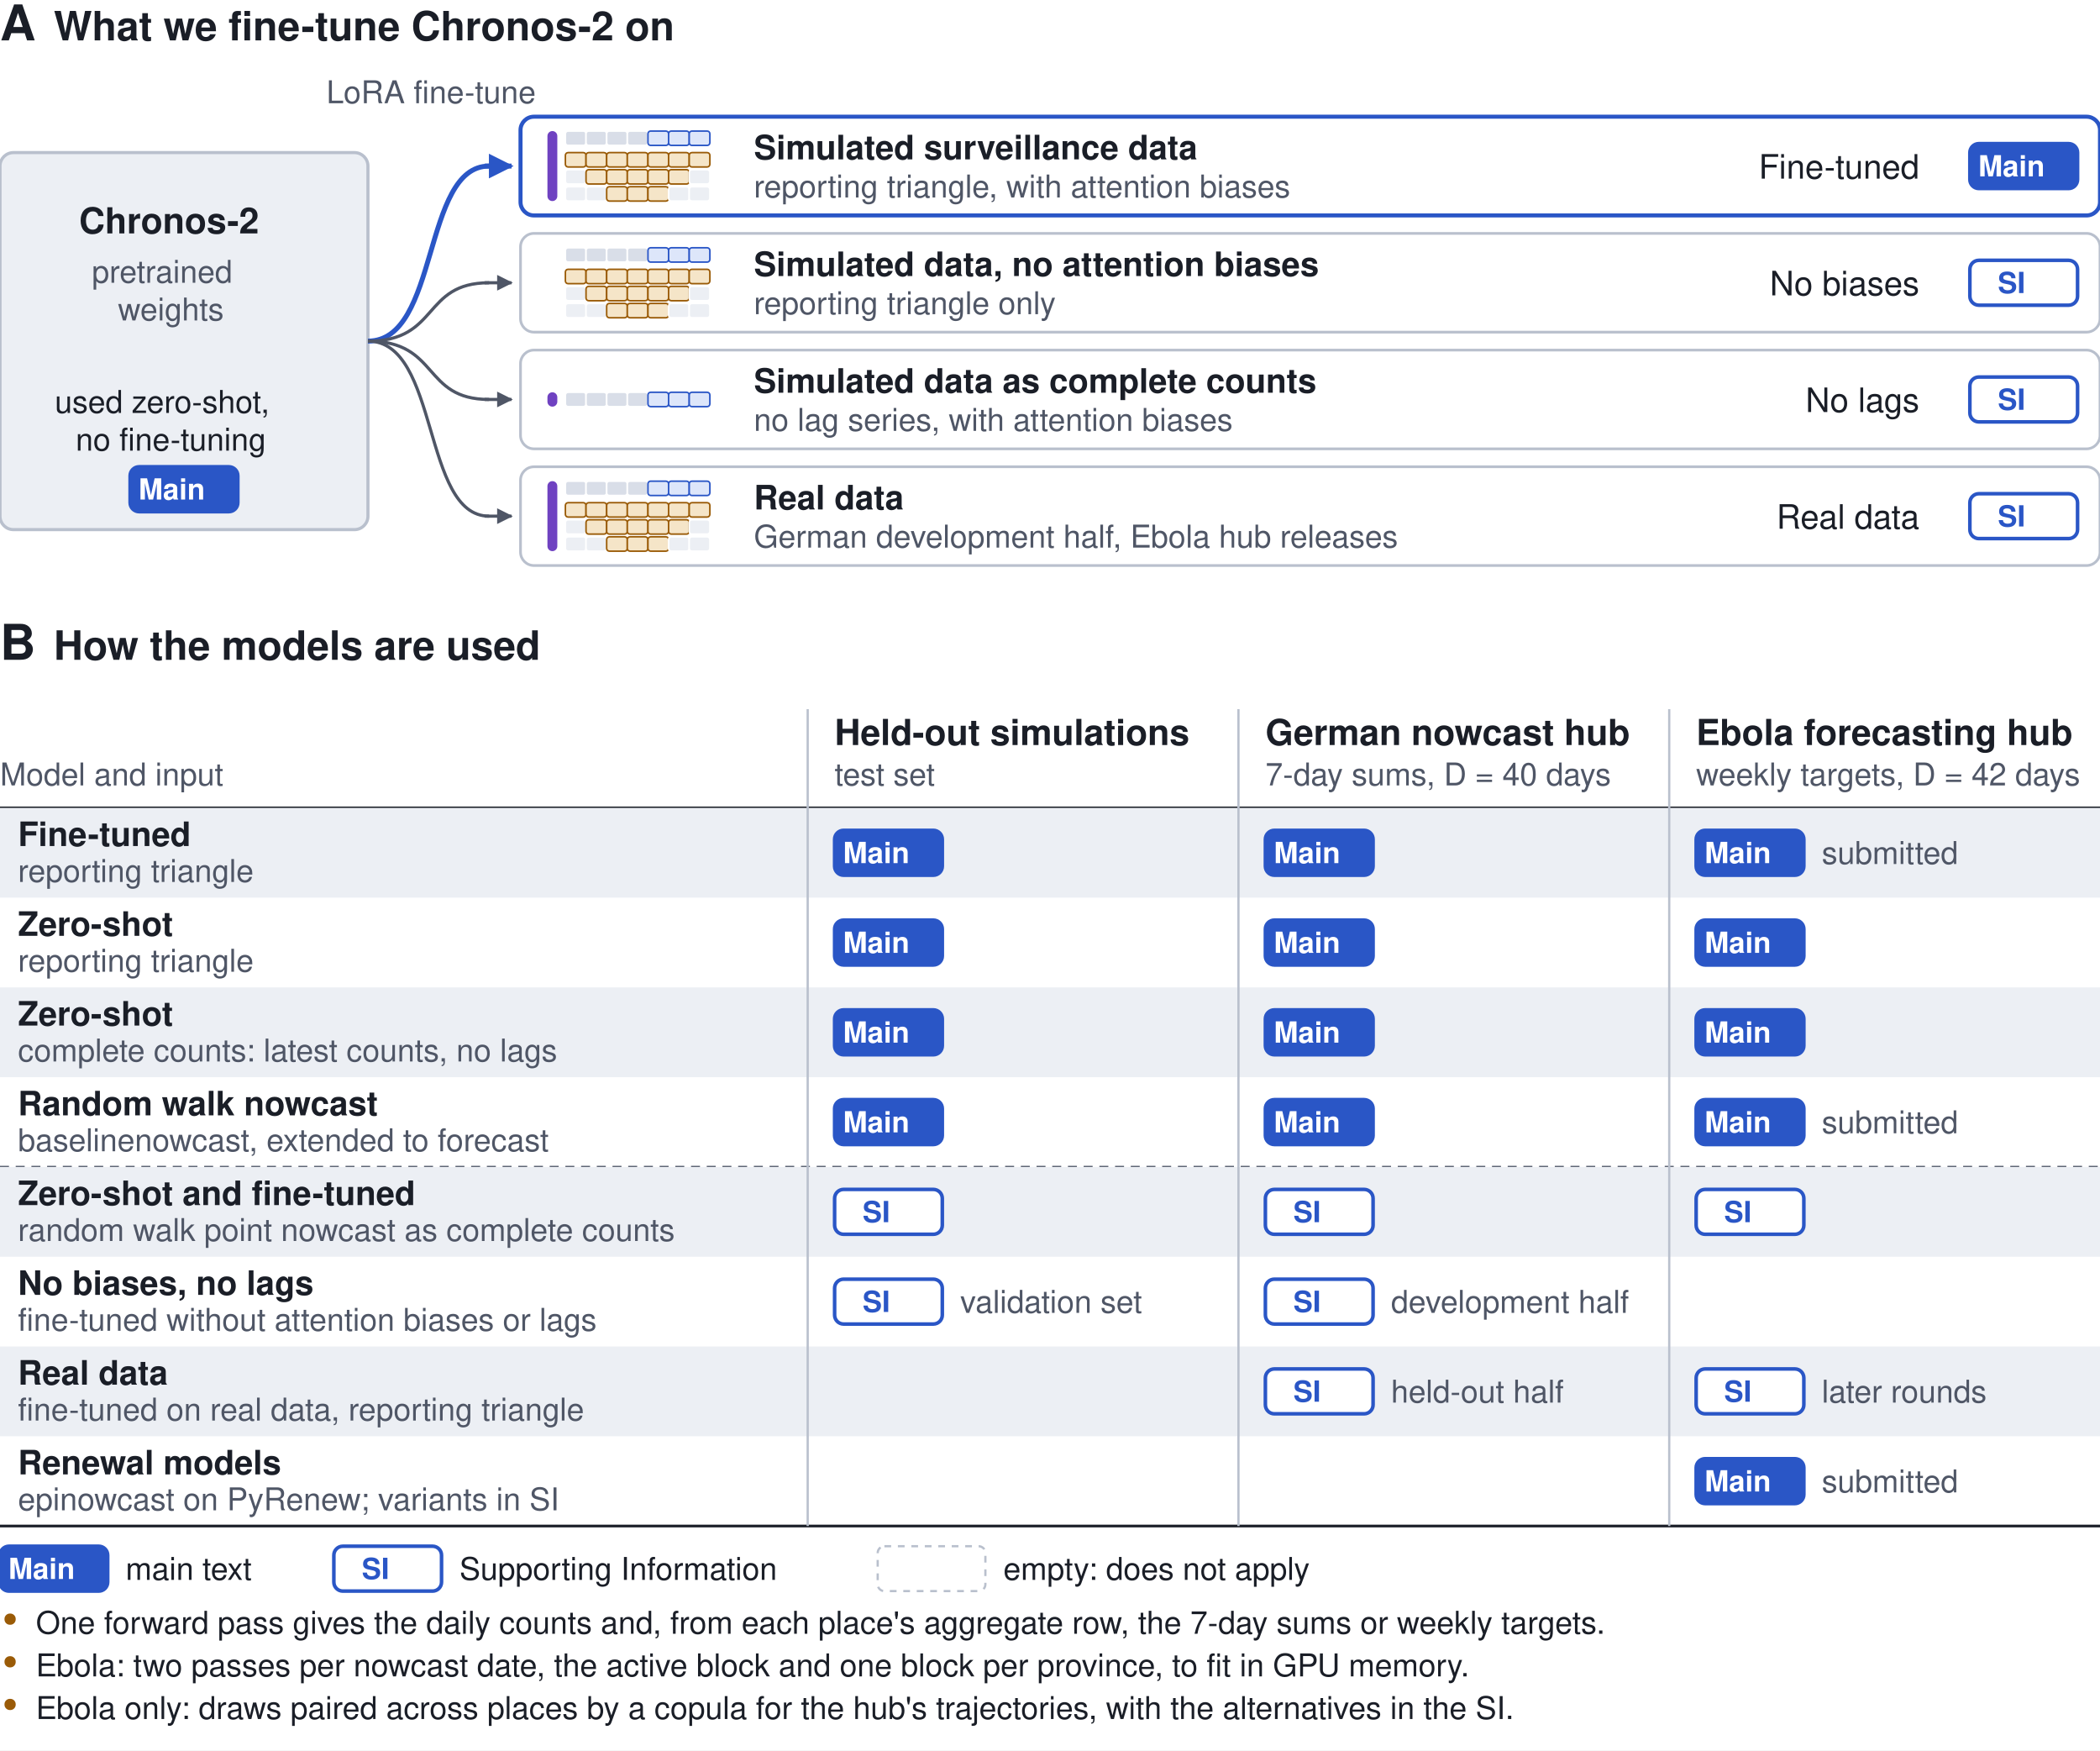
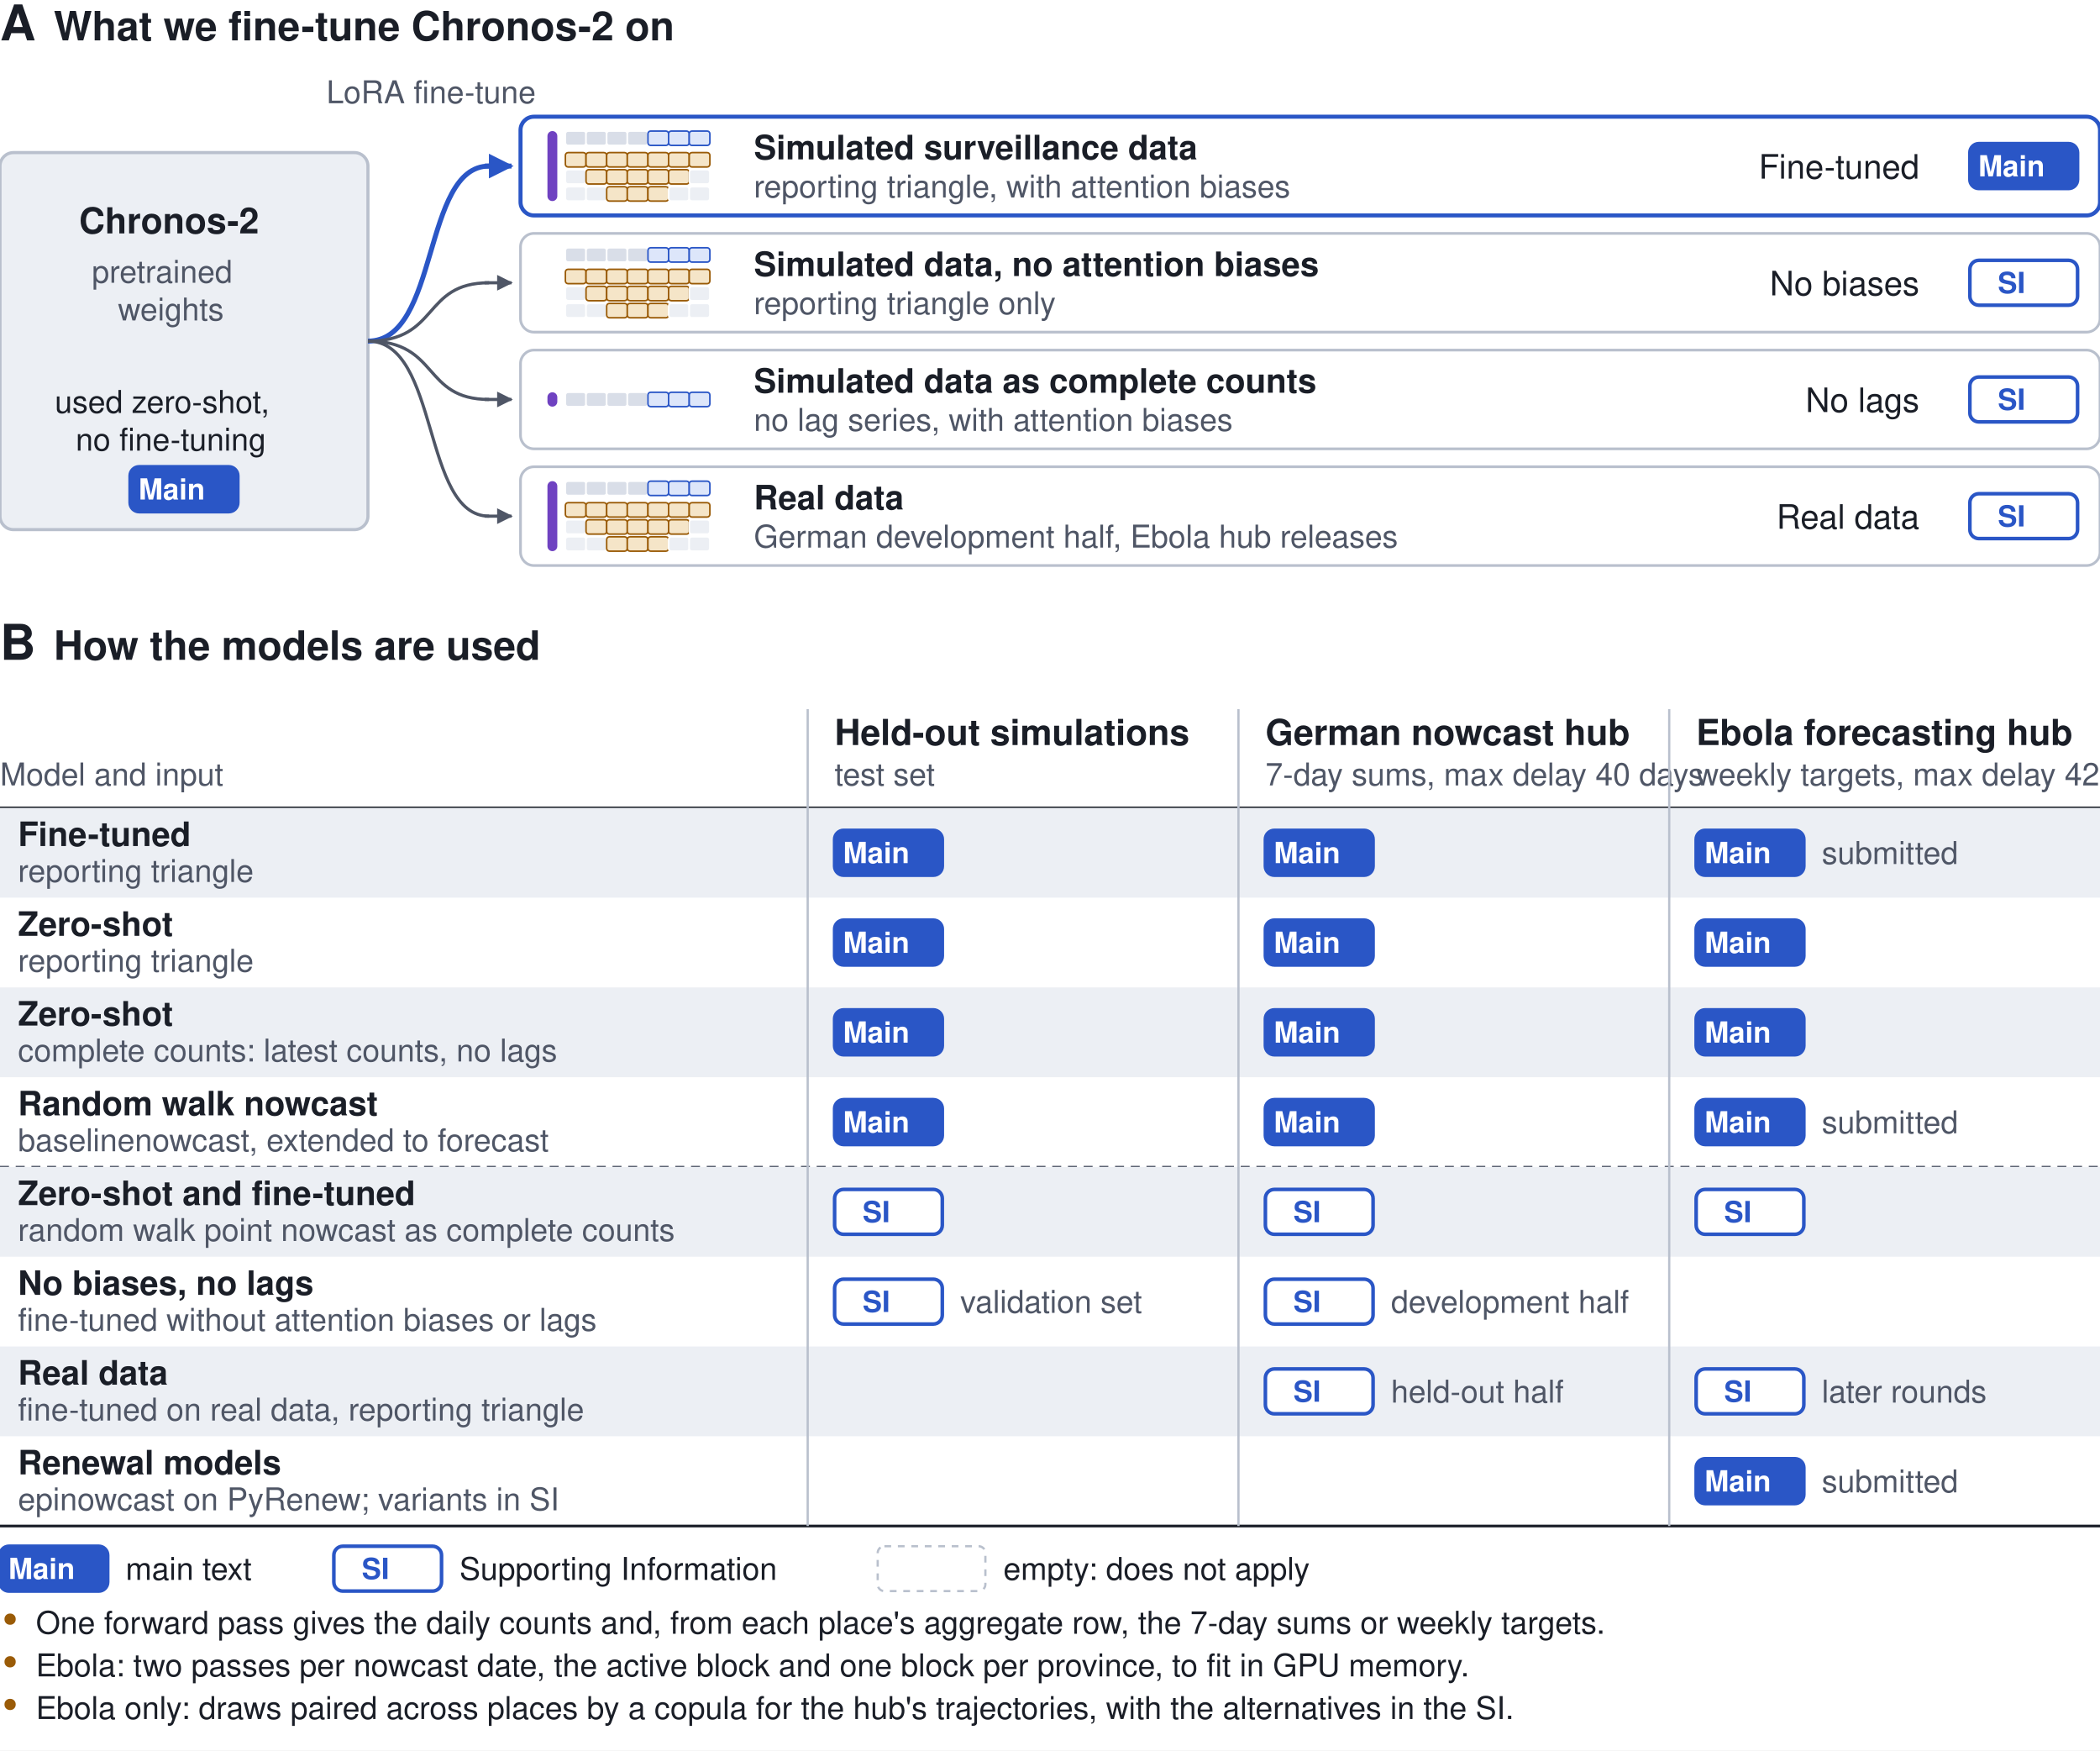
<svg xmlns="http://www.w3.org/2000/svg" width="468.0pt" height="390pt" viewBox="0 0 468.0 390" font-family="Helvetica, Arial, sans-serif">
  <defs>
    <pattern id="hatch" width="3.5" height="3.5" patternUnits="userSpaceOnUse" patternTransform="rotate(45)">
      <rect width="3.5" height="3.5" fill="#eceff4" />
      <line x1="0" y1="0" x2="0" y2="3.5" stroke="#a3aabb" stroke-width="0.9" />
    </pattern>
    <marker id="ah" viewBox="0 0 6 6" refX="5.5" refY="3" markerWidth="5" markerHeight="5" orient="auto">
      <path d="M0,0 L6,3 L0,6 z" fill="#4f5666" />
    </marker>
    <marker id="aha" viewBox="0 0 6 6" refX="5.5" refY="3" markerWidth="5" markerHeight="5" orient="auto">
      <path d="M0,0 L6,3 L0,6 z" fill="#2a56c6" />
    </marker>
  </defs>
  <rect width="468.0" height="390" fill="white" />
  <text x="0.00" y="9.00" font-size="11" fill="#1a1e27" text-anchor="start" font-weight="bold" xml:space="preserve">
    <tspan x="0.00" dy="0.00">A</tspan>
  </text>
  <text x="12.00" y="9.00" font-size="9.0" fill="#1a1e27" text-anchor="start" font-weight="bold" xml:space="preserve">
    <tspan x="12.00" dy="0.00">What we fine-tune Chronos-2 on</tspan>
  </text>
  <rect x="0.00" y="34.00" width="82.00" height="84.00" rx="3" fill="#eceff4" stroke="#b9c0cd" stroke-width="0.7" />
  <text x="41.00" y="52.00" font-size="8.0" fill="#1a1e27" text-anchor="middle" font-weight="bold" xml:space="preserve">
    <tspan x="41.00" dy="0.00">Chronos-2</tspan>
  </text>
  <text x="41.00" y="63.00" font-size="7.0" fill="#4f5666" text-anchor="middle" font-weight="normal" xml:space="preserve">
    <tspan x="41.00" dy="0.00">pretrained</tspan>
    <tspan x="41.00" dy="8.40">weights</tspan>
  </text>
  <text x="41.00" y="92.00" font-size="7.0" fill="#1a1e27" text-anchor="middle" font-weight="normal" xml:space="preserve">
    <tspan x="41.00" dy="0.00">used zero-shot,</tspan>
    <tspan x="41.00" dy="8.40">no fine-tuning</tspan>
  </text>
  <rect x="29.00" y="104.00" width="24.00" height="10.00" rx="2" fill="#2a56c6" stroke="#2a56c6" stroke-width="0.8" />
  <text x="41.00" y="111.30" font-size="6.5" fill="white" text-anchor="middle" font-weight="bold" xml:space="preserve">
    <tspan x="41.00" dy="0.00">Main</tspan>
  </text>
  <text x="99.00" y="23.00" font-size="7.0" fill="#4f5666" text-anchor="middle" font-weight="normal" xml:space="preserve">
    <tspan x="99.00" dy="0.00">LoRA fine-tune</tspan>
  </text>
  <path d="M82.00,76.00 C98.00,76.00 94.00,37.00 109.00,37.00" stroke="#2a56c6" stroke-width="1.1" fill="none" opacity="1.0" />
  <line x1="108.00" y1="37.00" x2="114.00" y2="37.00" stroke="#2a56c6" stroke-width="1.1" marker-end="url(#aha)" />
  <rect x="116.00" y="26.00" width="352.00" height="22.00" rx="3" fill="white" stroke="#2a56c6" stroke-width="0.9" />
  <rect x="126.00" y="29.20" width="4.60" height="3.20" rx="0.6" fill="#d9dee8" stroke="white" stroke-width="0.35" />
  <rect x="130.60" y="29.20" width="4.60" height="3.20" rx="0.6" fill="#d9dee8" stroke="white" stroke-width="0.35" />
  <rect x="135.20" y="29.20" width="4.60" height="3.20" rx="0.6" fill="#d9dee8" stroke="white" stroke-width="0.35" />
  <rect x="139.80" y="29.20" width="4.60" height="3.20" rx="0.6" fill="#d9dee8" stroke="white" stroke-width="0.35" />
  <rect x="144.40" y="29.20" width="4.60" height="3.20" rx="0.6" fill="#dde6fa" stroke="#2a56c6" stroke-width="0.35" />
  <rect x="149.00" y="29.20" width="4.60" height="3.20" rx="0.6" fill="#dde6fa" stroke="#2a56c6" stroke-width="0.35" />
  <rect x="153.60" y="29.20" width="4.60" height="3.20" rx="0.6" fill="#dde6fa" stroke="#2a56c6" stroke-width="0.35" />
  <rect x="126.00" y="34.00" width="4.60" height="3.20" rx="0.6" fill="#f5e5c8" stroke="#9a5b07" stroke-width="0.35" />
  <rect x="130.60" y="34.00" width="4.60" height="3.20" rx="0.6" fill="#f5e5c8" stroke="#9a5b07" stroke-width="0.35" />
  <rect x="135.20" y="34.00" width="4.60" height="3.20" rx="0.6" fill="#f5e5c8" stroke="#9a5b07" stroke-width="0.35" />
  <rect x="139.80" y="34.00" width="4.60" height="3.20" rx="0.6" fill="#f5e5c8" stroke="#9a5b07" stroke-width="0.35" />
  <rect x="144.40" y="34.00" width="4.60" height="3.20" rx="0.6" fill="#f5e5c8" stroke="#9a5b07" stroke-width="0.35" />
  <rect x="149.00" y="34.00" width="4.60" height="3.20" rx="0.6" fill="#f5e5c8" stroke="#9a5b07" stroke-width="0.35" />
  <rect x="153.60" y="34.00" width="4.60" height="3.20" rx="0.6" fill="#f5e5c8" stroke="#9a5b07" stroke-width="0.35" />
  <rect x="126.00" y="37.80" width="4.60" height="3.20" rx="0.6" fill="#eceff4" stroke="white" stroke-width="0.35" />
  <rect x="130.60" y="37.80" width="4.60" height="3.20" rx="0.6" fill="#f5e5c8" stroke="#9a5b07" stroke-width="0.35" />
  <rect x="135.20" y="37.80" width="4.60" height="3.20" rx="0.6" fill="#f5e5c8" stroke="#9a5b07" stroke-width="0.35" />
  <rect x="139.80" y="37.80" width="4.60" height="3.20" rx="0.6" fill="#f5e5c8" stroke="#9a5b07" stroke-width="0.35" />
  <rect x="144.40" y="37.80" width="4.60" height="3.20" rx="0.6" fill="#f5e5c8" stroke="#9a5b07" stroke-width="0.35" />
  <rect x="149.00" y="37.80" width="4.60" height="3.20" rx="0.6" fill="#f5e5c8" stroke="#9a5b07" stroke-width="0.35" />
  <rect x="153.60" y="37.80" width="4.60" height="3.20" rx="0.6" fill="#eceff4" stroke="white" stroke-width="0.35" />
  <rect x="126.00" y="41.60" width="4.60" height="3.20" rx="0.6" fill="#eceff4" stroke="white" stroke-width="0.35" />
  <rect x="130.60" y="41.60" width="4.60" height="3.20" rx="0.6" fill="#eceff4" stroke="white" stroke-width="0.35" />
  <rect x="135.20" y="41.60" width="4.60" height="3.20" rx="0.6" fill="#f5e5c8" stroke="#9a5b07" stroke-width="0.35" />
  <rect x="139.80" y="41.60" width="4.60" height="3.20" rx="0.6" fill="#f5e5c8" stroke="#9a5b07" stroke-width="0.35" />
  <rect x="144.40" y="41.60" width="4.60" height="3.20" rx="0.6" fill="#f5e5c8" stroke="#9a5b07" stroke-width="0.35" />
  <rect x="149.00" y="41.60" width="4.60" height="3.20" rx="0.6" fill="#eceff4" stroke="white" stroke-width="0.35" />
  <rect x="153.60" y="41.60" width="4.60" height="3.20" rx="0.6" fill="#eceff4" stroke="white" stroke-width="0.35" />
  <rect x="122.00" y="29.20" width="2.20" height="15.60" rx="1.1" fill="#6f42c1" stroke="none" stroke-width="0.6" />
  <text x="168.00" y="35.50" font-size="7.5" fill="#1a1e27" text-anchor="start" font-weight="bold" xml:space="preserve">
    <tspan x="168.00" dy="0.00">Simulated surveillance data</tspan>
  </text>
  <text x="168.00" y="44.00" font-size="7.0" fill="#4f5666" text-anchor="start" font-weight="normal" xml:space="preserve">
    <tspan x="168.00" dy="0.00">reporting triangle, with attention biases</tspan>
  </text>
  <text x="434.00" y="39.80" font-size="7.5" fill="#1a1e27" text-anchor="end" font-weight="normal" xml:space="preserve">
    <tspan x="434.00" dy="0.00">Fine-tuned</tspan>
  </text>
  <rect x="439.00" y="32.00" width="24.00" height="10.00" rx="2" fill="#2a56c6" stroke="#2a56c6" stroke-width="0.8" />
  <text x="451.00" y="39.30" font-size="6.5" fill="white" text-anchor="middle" font-weight="bold" xml:space="preserve">
    <tspan x="451.00" dy="0.00">Main</tspan>
  </text>
  <path d="M82.00,76.00 C98.00,76.00 94.00,63.00 109.00,63.00" stroke="#4f5666" stroke-width="0.7" fill="none" opacity="1.0" />
  <line x1="108.00" y1="63.00" x2="114.00" y2="63.00" stroke="#4f5666" stroke-width="0.7" marker-end="url(#ah)" />
  <rect x="116.00" y="52.00" width="352.00" height="22.00" rx="3" fill="white" stroke="#b9c0cd" stroke-width="0.6" />
  <rect x="126.00" y="55.20" width="4.60" height="3.20" rx="0.6" fill="#d9dee8" stroke="white" stroke-width="0.35" />
  <rect x="130.60" y="55.20" width="4.60" height="3.20" rx="0.6" fill="#d9dee8" stroke="white" stroke-width="0.35" />
  <rect x="135.20" y="55.20" width="4.60" height="3.20" rx="0.6" fill="#d9dee8" stroke="white" stroke-width="0.35" />
  <rect x="139.80" y="55.20" width="4.60" height="3.20" rx="0.6" fill="#d9dee8" stroke="white" stroke-width="0.35" />
  <rect x="144.40" y="55.20" width="4.60" height="3.20" rx="0.6" fill="#dde6fa" stroke="#2a56c6" stroke-width="0.35" />
  <rect x="149.00" y="55.20" width="4.60" height="3.20" rx="0.6" fill="#dde6fa" stroke="#2a56c6" stroke-width="0.35" />
  <rect x="153.60" y="55.20" width="4.60" height="3.20" rx="0.6" fill="#dde6fa" stroke="#2a56c6" stroke-width="0.35" />
  <rect x="126.00" y="60.00" width="4.60" height="3.20" rx="0.6" fill="#f5e5c8" stroke="#9a5b07" stroke-width="0.35" />
  <rect x="130.60" y="60.00" width="4.60" height="3.20" rx="0.6" fill="#f5e5c8" stroke="#9a5b07" stroke-width="0.35" />
  <rect x="135.20" y="60.00" width="4.60" height="3.20" rx="0.6" fill="#f5e5c8" stroke="#9a5b07" stroke-width="0.35" />
  <rect x="139.80" y="60.00" width="4.60" height="3.20" rx="0.6" fill="#f5e5c8" stroke="#9a5b07" stroke-width="0.35" />
  <rect x="144.40" y="60.00" width="4.60" height="3.20" rx="0.6" fill="#f5e5c8" stroke="#9a5b07" stroke-width="0.35" />
  <rect x="149.00" y="60.00" width="4.60" height="3.20" rx="0.6" fill="#f5e5c8" stroke="#9a5b07" stroke-width="0.35" />
  <rect x="153.60" y="60.00" width="4.60" height="3.20" rx="0.6" fill="#f5e5c8" stroke="#9a5b07" stroke-width="0.35" />
  <rect x="126.00" y="63.80" width="4.60" height="3.20" rx="0.6" fill="#eceff4" stroke="white" stroke-width="0.35" />
  <rect x="130.60" y="63.80" width="4.60" height="3.20" rx="0.6" fill="#f5e5c8" stroke="#9a5b07" stroke-width="0.35" />
  <rect x="135.20" y="63.80" width="4.60" height="3.20" rx="0.6" fill="#f5e5c8" stroke="#9a5b07" stroke-width="0.35" />
  <rect x="139.80" y="63.80" width="4.60" height="3.20" rx="0.6" fill="#f5e5c8" stroke="#9a5b07" stroke-width="0.35" />
  <rect x="144.40" y="63.80" width="4.60" height="3.20" rx="0.6" fill="#f5e5c8" stroke="#9a5b07" stroke-width="0.35" />
  <rect x="149.00" y="63.80" width="4.60" height="3.20" rx="0.6" fill="#f5e5c8" stroke="#9a5b07" stroke-width="0.35" />
  <rect x="153.60" y="63.80" width="4.60" height="3.20" rx="0.6" fill="#eceff4" stroke="white" stroke-width="0.35" />
  <rect x="126.00" y="67.60" width="4.60" height="3.20" rx="0.6" fill="#eceff4" stroke="white" stroke-width="0.35" />
  <rect x="130.60" y="67.60" width="4.60" height="3.20" rx="0.6" fill="#eceff4" stroke="white" stroke-width="0.35" />
  <rect x="135.20" y="67.60" width="4.60" height="3.20" rx="0.6" fill="#f5e5c8" stroke="#9a5b07" stroke-width="0.35" />
  <rect x="139.80" y="67.60" width="4.60" height="3.20" rx="0.6" fill="#f5e5c8" stroke="#9a5b07" stroke-width="0.35" />
  <rect x="144.40" y="67.60" width="4.60" height="3.20" rx="0.6" fill="#f5e5c8" stroke="#9a5b07" stroke-width="0.35" />
  <rect x="149.00" y="67.60" width="4.60" height="3.20" rx="0.6" fill="#eceff4" stroke="white" stroke-width="0.35" />
  <rect x="153.60" y="67.60" width="4.60" height="3.20" rx="0.6" fill="#eceff4" stroke="white" stroke-width="0.35" />
  <text x="168.00" y="61.50" font-size="7.5" fill="#1a1e27" text-anchor="start" font-weight="bold" xml:space="preserve">
    <tspan x="168.00" dy="0.00">Simulated data, no attention biases</tspan>
  </text>
  <text x="168.00" y="70.00" font-size="7.0" fill="#4f5666" text-anchor="start" font-weight="normal" xml:space="preserve">
    <tspan x="168.00" dy="0.00">reporting triangle only</tspan>
  </text>
  <text x="434.00" y="65.80" font-size="7.5" fill="#1a1e27" text-anchor="end" font-weight="normal" xml:space="preserve">
    <tspan x="434.00" dy="0.00">No biases</tspan>
  </text>
  <rect x="439.00" y="58.00" width="24.00" height="10.00" rx="2" fill="white" stroke="#2a56c6" stroke-width="0.8" />
  <text x="451.00" y="65.30" font-size="6.5" fill="#2a56c6" text-anchor="middle" font-weight="bold" xml:space="preserve">
    <tspan x="451.00" dy="0.00">SI</tspan>
  </text>
  <path d="M82.00,76.00 C98.00,76.00 94.00,89.00 109.00,89.00" stroke="#4f5666" stroke-width="0.7" fill="none" opacity="1.0" />
  <line x1="108.00" y1="89.00" x2="114.00" y2="89.00" stroke="#4f5666" stroke-width="0.7" marker-end="url(#ah)" />
  <rect x="116.00" y="78.00" width="352.00" height="22.00" rx="3" fill="white" stroke="#b9c0cd" stroke-width="0.6" />
  <rect x="126.00" y="87.40" width="4.60" height="3.20" rx="0.6" fill="#d9dee8" stroke="white" stroke-width="0.35" />
  <rect x="130.60" y="87.40" width="4.60" height="3.20" rx="0.6" fill="#d9dee8" stroke="white" stroke-width="0.35" />
  <rect x="135.20" y="87.40" width="4.60" height="3.20" rx="0.6" fill="#d9dee8" stroke="white" stroke-width="0.35" />
  <rect x="139.80" y="87.40" width="4.60" height="3.20" rx="0.6" fill="#d9dee8" stroke="white" stroke-width="0.35" />
  <rect x="144.40" y="87.40" width="4.60" height="3.20" rx="0.6" fill="#dde6fa" stroke="#2a56c6" stroke-width="0.35" />
  <rect x="149.00" y="87.40" width="4.60" height="3.20" rx="0.6" fill="#dde6fa" stroke="#2a56c6" stroke-width="0.35" />
  <rect x="153.60" y="87.40" width="4.60" height="3.20" rx="0.6" fill="#dde6fa" stroke="#2a56c6" stroke-width="0.35" />
  <rect x="122.00" y="87.40" width="2.20" height="3.20" rx="1.1" fill="#6f42c1" stroke="none" stroke-width="0.6" />
  <text x="168.00" y="87.50" font-size="7.5" fill="#1a1e27" text-anchor="start" font-weight="bold" xml:space="preserve">
    <tspan x="168.00" dy="0.00">Simulated data as complete counts</tspan>
  </text>
  <text x="168.00" y="96.00" font-size="7.0" fill="#4f5666" text-anchor="start" font-weight="normal" xml:space="preserve">
    <tspan x="168.00" dy="0.00">no lag series, with attention biases</tspan>
  </text>
  <text x="434.00" y="91.80" font-size="7.5" fill="#1a1e27" text-anchor="end" font-weight="normal" xml:space="preserve">
    <tspan x="434.00" dy="0.00">No lags</tspan>
  </text>
  <rect x="439.00" y="84.00" width="24.00" height="10.00" rx="2" fill="white" stroke="#2a56c6" stroke-width="0.8" />
  <text x="451.00" y="91.30" font-size="6.5" fill="#2a56c6" text-anchor="middle" font-weight="bold" xml:space="preserve">
    <tspan x="451.00" dy="0.00">SI</tspan>
  </text>
  <path d="M82.00,76.00 C98.00,76.00 94.00,115.00 109.00,115.00" stroke="#4f5666" stroke-width="0.7" fill="none" opacity="1.0" />
  <line x1="108.00" y1="115.00" x2="114.00" y2="115.00" stroke="#4f5666" stroke-width="0.7" marker-end="url(#ah)" />
  <rect x="116.00" y="104.00" width="352.00" height="22.00" rx="3" fill="white" stroke="#b9c0cd" stroke-width="0.6" />
  <rect x="126.00" y="107.20" width="4.60" height="3.20" rx="0.6" fill="#d9dee8" stroke="white" stroke-width="0.35" />
  <rect x="130.60" y="107.20" width="4.60" height="3.20" rx="0.6" fill="#d9dee8" stroke="white" stroke-width="0.35" />
  <rect x="135.20" y="107.20" width="4.60" height="3.20" rx="0.6" fill="#d9dee8" stroke="white" stroke-width="0.35" />
  <rect x="139.80" y="107.20" width="4.60" height="3.20" rx="0.6" fill="#d9dee8" stroke="white" stroke-width="0.35" />
  <rect x="144.40" y="107.20" width="4.60" height="3.20" rx="0.6" fill="#dde6fa" stroke="#2a56c6" stroke-width="0.35" />
  <rect x="149.00" y="107.20" width="4.60" height="3.20" rx="0.6" fill="#dde6fa" stroke="#2a56c6" stroke-width="0.35" />
  <rect x="153.60" y="107.20" width="4.60" height="3.20" rx="0.6" fill="#dde6fa" stroke="#2a56c6" stroke-width="0.35" />
  <rect x="126.00" y="112.00" width="4.60" height="3.20" rx="0.6" fill="#f5e5c8" stroke="#9a5b07" stroke-width="0.35" />
  <rect x="130.60" y="112.00" width="4.60" height="3.20" rx="0.6" fill="#f5e5c8" stroke="#9a5b07" stroke-width="0.35" />
  <rect x="135.20" y="112.00" width="4.60" height="3.20" rx="0.6" fill="#f5e5c8" stroke="#9a5b07" stroke-width="0.35" />
  <rect x="139.80" y="112.00" width="4.60" height="3.20" rx="0.6" fill="#f5e5c8" stroke="#9a5b07" stroke-width="0.35" />
  <rect x="144.40" y="112.00" width="4.60" height="3.20" rx="0.6" fill="#f5e5c8" stroke="#9a5b07" stroke-width="0.35" />
  <rect x="149.00" y="112.00" width="4.60" height="3.20" rx="0.6" fill="#f5e5c8" stroke="#9a5b07" stroke-width="0.35" />
  <rect x="153.60" y="112.00" width="4.60" height="3.20" rx="0.6" fill="#f5e5c8" stroke="#9a5b07" stroke-width="0.35" />
  <rect x="126.00" y="115.80" width="4.60" height="3.20" rx="0.6" fill="#eceff4" stroke="white" stroke-width="0.35" />
  <rect x="130.60" y="115.80" width="4.60" height="3.20" rx="0.6" fill="#f5e5c8" stroke="#9a5b07" stroke-width="0.35" />
  <rect x="135.20" y="115.80" width="4.60" height="3.20" rx="0.6" fill="#f5e5c8" stroke="#9a5b07" stroke-width="0.35" />
  <rect x="139.80" y="115.80" width="4.60" height="3.20" rx="0.6" fill="#f5e5c8" stroke="#9a5b07" stroke-width="0.35" />
  <rect x="144.40" y="115.80" width="4.60" height="3.20" rx="0.6" fill="#f5e5c8" stroke="#9a5b07" stroke-width="0.35" />
  <rect x="149.00" y="115.80" width="4.60" height="3.20" rx="0.6" fill="#f5e5c8" stroke="#9a5b07" stroke-width="0.35" />
  <rect x="153.60" y="115.80" width="4.60" height="3.20" rx="0.6" fill="#eceff4" stroke="white" stroke-width="0.35" />
  <rect x="126.00" y="119.60" width="4.60" height="3.20" rx="0.6" fill="#eceff4" stroke="white" stroke-width="0.35" />
  <rect x="130.60" y="119.60" width="4.60" height="3.20" rx="0.6" fill="#eceff4" stroke="white" stroke-width="0.35" />
  <rect x="135.20" y="119.60" width="4.60" height="3.20" rx="0.6" fill="#f5e5c8" stroke="#9a5b07" stroke-width="0.35" />
  <rect x="139.80" y="119.60" width="4.60" height="3.20" rx="0.6" fill="#f5e5c8" stroke="#9a5b07" stroke-width="0.35" />
  <rect x="144.40" y="119.60" width="4.60" height="3.20" rx="0.6" fill="#f5e5c8" stroke="#9a5b07" stroke-width="0.35" />
  <rect x="149.00" y="119.60" width="4.60" height="3.20" rx="0.6" fill="#eceff4" stroke="white" stroke-width="0.35" />
  <rect x="153.60" y="119.60" width="4.60" height="3.20" rx="0.6" fill="#eceff4" stroke="white" stroke-width="0.35" />
  <rect x="122.00" y="107.20" width="2.20" height="15.60" rx="1.1" fill="#6f42c1" stroke="none" stroke-width="0.6" />
  <text x="168.00" y="113.50" font-size="7.5" fill="#1a1e27" text-anchor="start" font-weight="bold" xml:space="preserve">
    <tspan x="168.00" dy="0.00">Real data</tspan>
  </text>
  <text x="168.00" y="122.00" font-size="7.0" fill="#4f5666" text-anchor="start" font-weight="normal" xml:space="preserve">
    <tspan x="168.00" dy="0.00">German development half, Ebola hub releases</tspan>
  </text>
  <text x="434.00" y="117.80" font-size="7.5" fill="#1a1e27" text-anchor="end" font-weight="normal" xml:space="preserve">
    <tspan x="434.00" dy="0.00">Real data</tspan>
  </text>
  <rect x="439.00" y="110.00" width="24.00" height="10.00" rx="2" fill="white" stroke="#2a56c6" stroke-width="0.8" />
  <text x="451.00" y="117.30" font-size="6.5" fill="#2a56c6" text-anchor="middle" font-weight="bold" xml:space="preserve">
    <tspan x="451.00" dy="0.00">SI</tspan>
  </text>
  <text x="0.00" y="147.00" font-size="11" fill="#1a1e27" text-anchor="start" font-weight="bold" xml:space="preserve">
    <tspan x="0.00" dy="0.00">B</tspan>
  </text>
  <text x="12.00" y="147.00" font-size="9.0" fill="#1a1e27" text-anchor="start" font-weight="bold" xml:space="preserve">
    <tspan x="12.00" dy="0.00">How the models are used</tspan>
  </text>
  <text x="186.00" y="166.00" font-size="8.0" fill="#1a1e27" text-anchor="start" font-weight="bold" xml:space="preserve">
    <tspan x="186.00" dy="0.00">Held-out simulations</tspan>
  </text>
  <text x="186.00" y="175.00" font-size="7.0" fill="#4f5666" text-anchor="start" font-weight="normal" xml:space="preserve">
    <tspan x="186.00" dy="0.00">test set</tspan>
  </text>
  <text x="282.00" y="166.00" font-size="8.0" fill="#1a1e27" text-anchor="start" font-weight="bold" xml:space="preserve">
    <tspan x="282.00" dy="0.00">German nowcast hub</tspan>
  </text>
  <text x="282.00" y="175.00" font-size="7.0" fill="#4f5666" text-anchor="start" font-weight="normal" xml:space="preserve">
-     <tspan x="282.00" dy="0.00">7-day sums, D = 40 days</tspan>
+     <tspan x="282.00" dy="0.00">7-day sums, max delay 40 days</tspan>
  </text>
  <text x="378.00" y="166.00" font-size="8.0" fill="#1a1e27" text-anchor="start" font-weight="bold" xml:space="preserve">
    <tspan x="378.00" dy="0.00">Ebola forecasting hub</tspan>
  </text>
  <text x="378.00" y="175.00" font-size="7.0" fill="#4f5666" text-anchor="start" font-weight="normal" xml:space="preserve">
-     <tspan x="378.00" dy="0.00">weekly targets, D = 42 days</tspan>
+     <tspan x="378.00" dy="0.00">weekly targets, max delay 42 days</tspan>
  </text>
  <text x="0.00" y="175.00" font-size="7.0" fill="#4f5666" text-anchor="start" font-weight="normal" xml:space="preserve">
    <tspan x="0.00" dy="0.00">Model and input</tspan>
  </text>
  <line x1="0.00" y1="180.00" x2="468.00" y2="180.00" stroke="#1a1e27" stroke-width="0.6" />
  <rect x="0.00" y="180.00" width="468.00" height="20.00" rx="0" fill="#eceff4" stroke="none" stroke-width="0.6" />
  <text x="4.00" y="188.50" font-size="7.5" fill="#1a1e27" text-anchor="start" font-weight="bold" xml:space="preserve">
    <tspan x="4.00" dy="0.00">Fine-tuned</tspan>
  </text>
  <text x="4.00" y="196.50" font-size="7.0" fill="#4f5666" text-anchor="start" font-weight="normal" xml:space="preserve">
    <tspan x="4.00" dy="0.00">reporting triangle</tspan>
  </text>
  <rect x="186.00" y="185.00" width="24.00" height="10.00" rx="2" fill="#2a56c6" stroke="#2a56c6" stroke-width="0.8" />
  <text x="198.00" y="192.30" font-size="6.5" fill="white" text-anchor="middle" font-weight="bold" xml:space="preserve">
    <tspan x="198.00" dy="0.00">Main</tspan>
  </text>
  <rect x="282.00" y="185.00" width="24.00" height="10.00" rx="2" fill="#2a56c6" stroke="#2a56c6" stroke-width="0.8" />
  <text x="294.00" y="192.30" font-size="6.5" fill="white" text-anchor="middle" font-weight="bold" xml:space="preserve">
    <tspan x="294.00" dy="0.00">Main</tspan>
  </text>
  <rect x="378.00" y="185.00" width="24.00" height="10.00" rx="2" fill="#2a56c6" stroke="#2a56c6" stroke-width="0.8" />
  <text x="390.00" y="192.30" font-size="6.5" fill="white" text-anchor="middle" font-weight="bold" xml:space="preserve">
    <tspan x="390.00" dy="0.00">Main</tspan>
  </text>
  <text x="406.00" y="192.50" font-size="7.0" fill="#4f5666" text-anchor="start" font-weight="normal" xml:space="preserve">
    <tspan x="406.00" dy="0.00">submitted</tspan>
  </text>
  <text x="4.00" y="208.50" font-size="7.5" fill="#1a1e27" text-anchor="start" font-weight="bold" xml:space="preserve">
    <tspan x="4.00" dy="0.00">Zero-shot</tspan>
  </text>
  <text x="4.00" y="216.50" font-size="7.0" fill="#4f5666" text-anchor="start" font-weight="normal" xml:space="preserve">
    <tspan x="4.00" dy="0.00">reporting triangle</tspan>
  </text>
  <rect x="186.00" y="205.00" width="24.00" height="10.00" rx="2" fill="#2a56c6" stroke="#2a56c6" stroke-width="0.8" />
  <text x="198.00" y="212.30" font-size="6.5" fill="white" text-anchor="middle" font-weight="bold" xml:space="preserve">
    <tspan x="198.00" dy="0.00">Main</tspan>
  </text>
  <rect x="282.00" y="205.00" width="24.00" height="10.00" rx="2" fill="#2a56c6" stroke="#2a56c6" stroke-width="0.8" />
  <text x="294.00" y="212.30" font-size="6.5" fill="white" text-anchor="middle" font-weight="bold" xml:space="preserve">
    <tspan x="294.00" dy="0.00">Main</tspan>
  </text>
  <rect x="378.00" y="205.00" width="24.00" height="10.00" rx="2" fill="#2a56c6" stroke="#2a56c6" stroke-width="0.8" />
  <text x="390.00" y="212.30" font-size="6.5" fill="white" text-anchor="middle" font-weight="bold" xml:space="preserve">
    <tspan x="390.00" dy="0.00">Main</tspan>
  </text>
  <rect x="0.00" y="220.00" width="468.00" height="20.00" rx="0" fill="#eceff4" stroke="none" stroke-width="0.6" />
  <text x="4.00" y="228.50" font-size="7.5" fill="#1a1e27" text-anchor="start" font-weight="bold" xml:space="preserve">
    <tspan x="4.00" dy="0.00">Zero-shot</tspan>
  </text>
  <text x="4.00" y="236.50" font-size="7.0" fill="#4f5666" text-anchor="start" font-weight="normal" xml:space="preserve">
    <tspan x="4.00" dy="0.00">complete counts: latest counts, no lags</tspan>
  </text>
  <rect x="186.00" y="225.00" width="24.00" height="10.00" rx="2" fill="#2a56c6" stroke="#2a56c6" stroke-width="0.8" />
  <text x="198.00" y="232.30" font-size="6.5" fill="white" text-anchor="middle" font-weight="bold" xml:space="preserve">
    <tspan x="198.00" dy="0.00">Main</tspan>
  </text>
  <rect x="282.00" y="225.00" width="24.00" height="10.00" rx="2" fill="#2a56c6" stroke="#2a56c6" stroke-width="0.8" />
  <text x="294.00" y="232.30" font-size="6.5" fill="white" text-anchor="middle" font-weight="bold" xml:space="preserve">
    <tspan x="294.00" dy="0.00">Main</tspan>
  </text>
  <rect x="378.00" y="225.00" width="24.00" height="10.00" rx="2" fill="#2a56c6" stroke="#2a56c6" stroke-width="0.8" />
  <text x="390.00" y="232.30" font-size="6.5" fill="white" text-anchor="middle" font-weight="bold" xml:space="preserve">
    <tspan x="390.00" dy="0.00">Main</tspan>
  </text>
  <text x="4.00" y="248.50" font-size="7.5" fill="#1a1e27" text-anchor="start" font-weight="bold" xml:space="preserve">
    <tspan x="4.00" dy="0.00">Random walk nowcast</tspan>
  </text>
  <text x="4.00" y="256.50" font-size="7.0" fill="#4f5666" text-anchor="start" font-weight="normal" xml:space="preserve">
    <tspan x="4.00" dy="0.00">baselinenowcast, extended to forecast</tspan>
  </text>
  <rect x="186.00" y="245.00" width="24.00" height="10.00" rx="2" fill="#2a56c6" stroke="#2a56c6" stroke-width="0.8" />
  <text x="198.00" y="252.30" font-size="6.5" fill="white" text-anchor="middle" font-weight="bold" xml:space="preserve">
    <tspan x="198.00" dy="0.00">Main</tspan>
  </text>
  <rect x="282.00" y="245.00" width="24.00" height="10.00" rx="2" fill="#2a56c6" stroke="#2a56c6" stroke-width="0.8" />
  <text x="294.00" y="252.30" font-size="6.5" fill="white" text-anchor="middle" font-weight="bold" xml:space="preserve">
    <tspan x="294.00" dy="0.00">Main</tspan>
  </text>
  <rect x="378.00" y="245.00" width="24.00" height="10.00" rx="2" fill="#2a56c6" stroke="#2a56c6" stroke-width="0.8" />
  <text x="390.00" y="252.30" font-size="6.5" fill="white" text-anchor="middle" font-weight="bold" xml:space="preserve">
    <tspan x="390.00" dy="0.00">Main</tspan>
  </text>
  <text x="406.00" y="252.50" font-size="7.0" fill="#4f5666" text-anchor="start" font-weight="normal" xml:space="preserve">
    <tspan x="406.00" dy="0.00">submitted</tspan>
  </text>
  <line x1="0.00" y1="260.00" x2="468.00" y2="260.00" stroke="#4f5666" stroke-width="0.5" stroke-dasharray="2 1.5" />
  <rect x="0.00" y="260.00" width="468.00" height="20.00" rx="0" fill="#eceff4" stroke="none" stroke-width="0.6" />
  <text x="4.00" y="268.50" font-size="7.5" fill="#1a1e27" text-anchor="start" font-weight="bold" xml:space="preserve">
    <tspan x="4.00" dy="0.00">Zero-shot and fine-tuned</tspan>
  </text>
  <text x="4.00" y="276.50" font-size="7.0" fill="#4f5666" text-anchor="start" font-weight="normal" xml:space="preserve">
    <tspan x="4.00" dy="0.00">random walk point nowcast as complete counts</tspan>
  </text>
  <rect x="186.00" y="265.00" width="24.00" height="10.00" rx="2" fill="white" stroke="#2a56c6" stroke-width="0.8" />
  <text x="198.00" y="272.30" font-size="6.5" fill="#2a56c6" text-anchor="middle" font-weight="bold" xml:space="preserve">
    <tspan x="198.00" dy="0.00">SI</tspan>
  </text>
  <rect x="282.00" y="265.00" width="24.00" height="10.00" rx="2" fill="white" stroke="#2a56c6" stroke-width="0.8" />
  <text x="294.00" y="272.30" font-size="6.5" fill="#2a56c6" text-anchor="middle" font-weight="bold" xml:space="preserve">
    <tspan x="294.00" dy="0.00">SI</tspan>
  </text>
  <rect x="378.00" y="265.00" width="24.00" height="10.00" rx="2" fill="white" stroke="#2a56c6" stroke-width="0.8" />
  <text x="390.00" y="272.30" font-size="6.5" fill="#2a56c6" text-anchor="middle" font-weight="bold" xml:space="preserve">
    <tspan x="390.00" dy="0.00">SI</tspan>
  </text>
  <text x="4.00" y="288.50" font-size="7.5" fill="#1a1e27" text-anchor="start" font-weight="bold" xml:space="preserve">
    <tspan x="4.00" dy="0.00">No biases, no lags</tspan>
  </text>
  <text x="4.00" y="296.50" font-size="7.0" fill="#4f5666" text-anchor="start" font-weight="normal" xml:space="preserve">
    <tspan x="4.00" dy="0.00">fine-tuned without attention biases or lags</tspan>
  </text>
  <rect x="186.00" y="285.00" width="24.00" height="10.00" rx="2" fill="white" stroke="#2a56c6" stroke-width="0.8" />
  <text x="198.00" y="292.30" font-size="6.5" fill="#2a56c6" text-anchor="middle" font-weight="bold" xml:space="preserve">
    <tspan x="198.00" dy="0.00">SI</tspan>
  </text>
  <text x="214.00" y="292.50" font-size="7.0" fill="#4f5666" text-anchor="start" font-weight="normal" xml:space="preserve">
    <tspan x="214.00" dy="0.00">validation set</tspan>
  </text>
  <rect x="282.00" y="285.00" width="24.00" height="10.00" rx="2" fill="white" stroke="#2a56c6" stroke-width="0.8" />
  <text x="294.00" y="292.30" font-size="6.5" fill="#2a56c6" text-anchor="middle" font-weight="bold" xml:space="preserve">
    <tspan x="294.00" dy="0.00">SI</tspan>
  </text>
  <text x="310.00" y="292.50" font-size="7.0" fill="#4f5666" text-anchor="start" font-weight="normal" xml:space="preserve">
    <tspan x="310.00" dy="0.00">development half</tspan>
  </text>
  <rect x="0.00" y="300.00" width="468.00" height="20.00" rx="0" fill="#eceff4" stroke="none" stroke-width="0.6" />
  <text x="4.00" y="308.50" font-size="7.5" fill="#1a1e27" text-anchor="start" font-weight="bold" xml:space="preserve">
    <tspan x="4.00" dy="0.00">Real data</tspan>
  </text>
  <text x="4.00" y="316.50" font-size="7.0" fill="#4f5666" text-anchor="start" font-weight="normal" xml:space="preserve">
    <tspan x="4.00" dy="0.00">fine-tuned on real data, reporting triangle</tspan>
  </text>
  <rect x="282.00" y="305.00" width="24.00" height="10.00" rx="2" fill="white" stroke="#2a56c6" stroke-width="0.8" />
  <text x="294.00" y="312.30" font-size="6.5" fill="#2a56c6" text-anchor="middle" font-weight="bold" xml:space="preserve">
    <tspan x="294.00" dy="0.00">SI</tspan>
  </text>
  <text x="310.00" y="312.50" font-size="7.0" fill="#4f5666" text-anchor="start" font-weight="normal" xml:space="preserve">
    <tspan x="310.00" dy="0.00">held-out half</tspan>
  </text>
  <rect x="378.00" y="305.00" width="24.00" height="10.00" rx="2" fill="white" stroke="#2a56c6" stroke-width="0.8" />
  <text x="390.00" y="312.30" font-size="6.5" fill="#2a56c6" text-anchor="middle" font-weight="bold" xml:space="preserve">
    <tspan x="390.00" dy="0.00">SI</tspan>
  </text>
  <text x="406.00" y="312.50" font-size="7.0" fill="#4f5666" text-anchor="start" font-weight="normal" xml:space="preserve">
    <tspan x="406.00" dy="0.00">later rounds</tspan>
  </text>
  <text x="4.00" y="328.50" font-size="7.5" fill="#1a1e27" text-anchor="start" font-weight="bold" xml:space="preserve">
    <tspan x="4.00" dy="0.00">Renewal models</tspan>
  </text>
  <text x="4.00" y="336.50" font-size="7.0" fill="#4f5666" text-anchor="start" font-weight="normal" xml:space="preserve">
    <tspan x="4.00" dy="0.00">epinowcast on PyRenew; variants in SI</tspan>
  </text>
  <rect x="378.00" y="325.00" width="24.00" height="10.00" rx="2" fill="#2a56c6" stroke="#2a56c6" stroke-width="0.8" />
  <text x="390.00" y="332.30" font-size="6.5" fill="white" text-anchor="middle" font-weight="bold" xml:space="preserve">
    <tspan x="390.00" dy="0.00">Main</tspan>
  </text>
  <text x="406.00" y="332.50" font-size="7.0" fill="#4f5666" text-anchor="start" font-weight="normal" xml:space="preserve">
    <tspan x="406.00" dy="0.00">submitted</tspan>
  </text>
  <line x1="0.00" y1="340.00" x2="468.00" y2="340.00" stroke="#1a1e27" stroke-width="0.6" />
  <line x1="276.00" y1="158.00" x2="276.00" y2="340.00" stroke="#b9c0cd" stroke-width="0.5" />
  <line x1="372.00" y1="158.00" x2="372.00" y2="340.00" stroke="#b9c0cd" stroke-width="0.5" />
  <line x1="180.00" y1="158.00" x2="180.00" y2="340.00" stroke="#b9c0cd" stroke-width="0.5" />
  <rect x="0.00" y="344.50" width="24.00" height="10.00" rx="2" fill="#2a56c6" stroke="#2a56c6" stroke-width="0.8" />
  <text x="12.00" y="351.80" font-size="6.5" fill="white" text-anchor="middle" font-weight="bold" xml:space="preserve">
    <tspan x="12.00" dy="0.00">Main</tspan>
  </text>
  <text x="28.00" y="352.00" font-size="7.0" fill="#1a1e27" text-anchor="start" font-weight="normal" xml:space="preserve">
    <tspan x="28.00" dy="0.00">main text</tspan>
  </text>
  <rect x="74.40" y="344.50" width="24.00" height="10.00" rx="2" fill="white" stroke="#2a56c6" stroke-width="0.8" />
  <text x="86.40" y="351.80" font-size="6.5" fill="#2a56c6" text-anchor="middle" font-weight="bold" xml:space="preserve">
    <tspan x="86.40" dy="0.00">SI</tspan>
  </text>
  <text x="102.40" y="352.00" font-size="7.0" fill="#1a1e27" text-anchor="start" font-weight="normal" xml:space="preserve">
    <tspan x="102.40" dy="0.00">Supporting Information</tspan>
  </text>
  <rect x="195.60" y="344.50" width="24.00" height="10.00" rx="1.5" fill="none" stroke="#b9c0cd" stroke-width="0.5" stroke-dasharray="1.5 1.5" />
  <text x="223.60" y="352.00" font-size="7.0" fill="#1a1e27" text-anchor="start" font-weight="normal" xml:space="preserve">
    <tspan x="223.60" dy="0.00">empty: does not apply</tspan>
  </text>
  <rect x="1.00" y="359.50" width="2.50" height="2.50" rx="1.2" fill="#9a5b07" stroke="none" stroke-width="0.6" />
  <text x="8.00" y="364.00" font-size="7.0" fill="#1a1e27" text-anchor="start" font-weight="normal" xml:space="preserve">
    <tspan x="8.00" dy="0.00">One forward pass gives the daily counts and, from each place's aggregate row, the 7-day sums or weekly targets.</tspan>
  </text>
  <rect x="1.00" y="369.00" width="2.50" height="2.50" rx="1.2" fill="#9a5b07" stroke="none" stroke-width="0.6" />
  <text x="8.00" y="373.50" font-size="7.0" fill="#1a1e27" text-anchor="start" font-weight="normal" xml:space="preserve">
    <tspan x="8.00" dy="0.00">Ebola: two passes per nowcast date, the active block and one block per province, to fit in GPU memory.</tspan>
  </text>
  <rect x="1.00" y="378.50" width="2.50" height="2.50" rx="1.2" fill="#9a5b07" stroke="none" stroke-width="0.6" />
  <text x="8.00" y="383.00" font-size="7.0" fill="#1a1e27" text-anchor="start" font-weight="normal" xml:space="preserve">
    <tspan x="8.00" dy="0.00">Ebola only: draws paired across places by a copula for the hub's trajectories, with the alternatives in the SI.</tspan>
  </text>
</svg>
